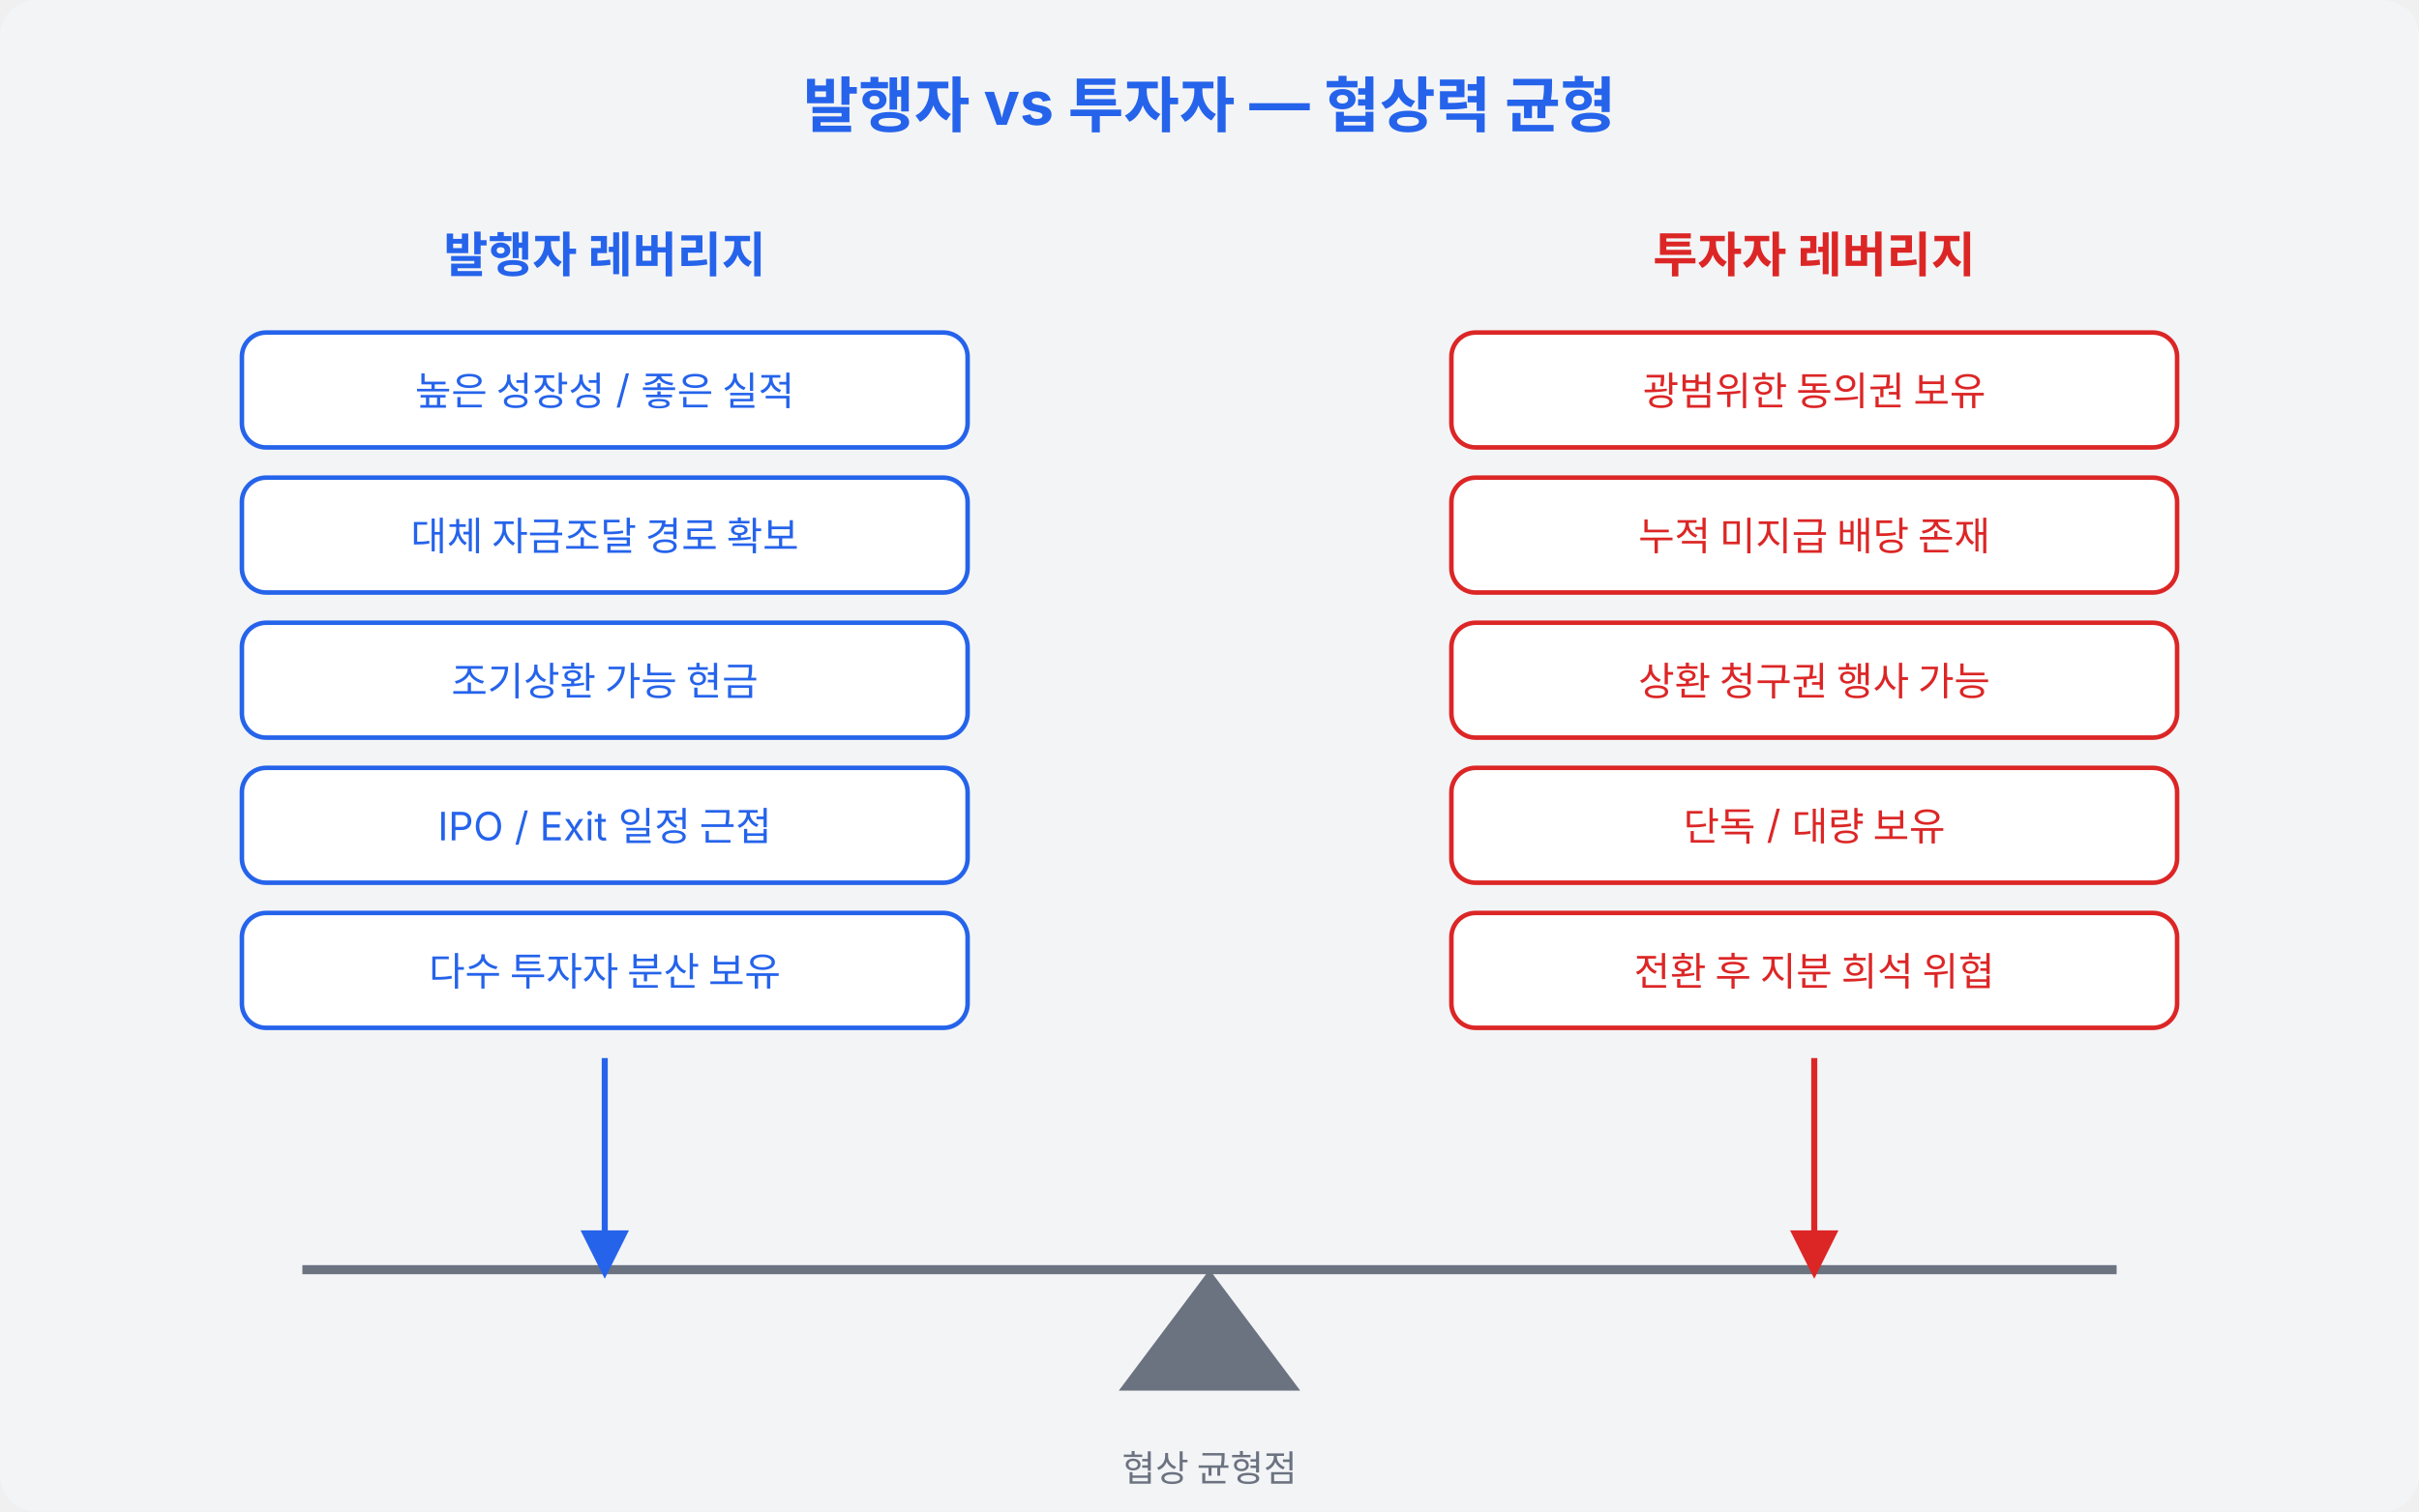
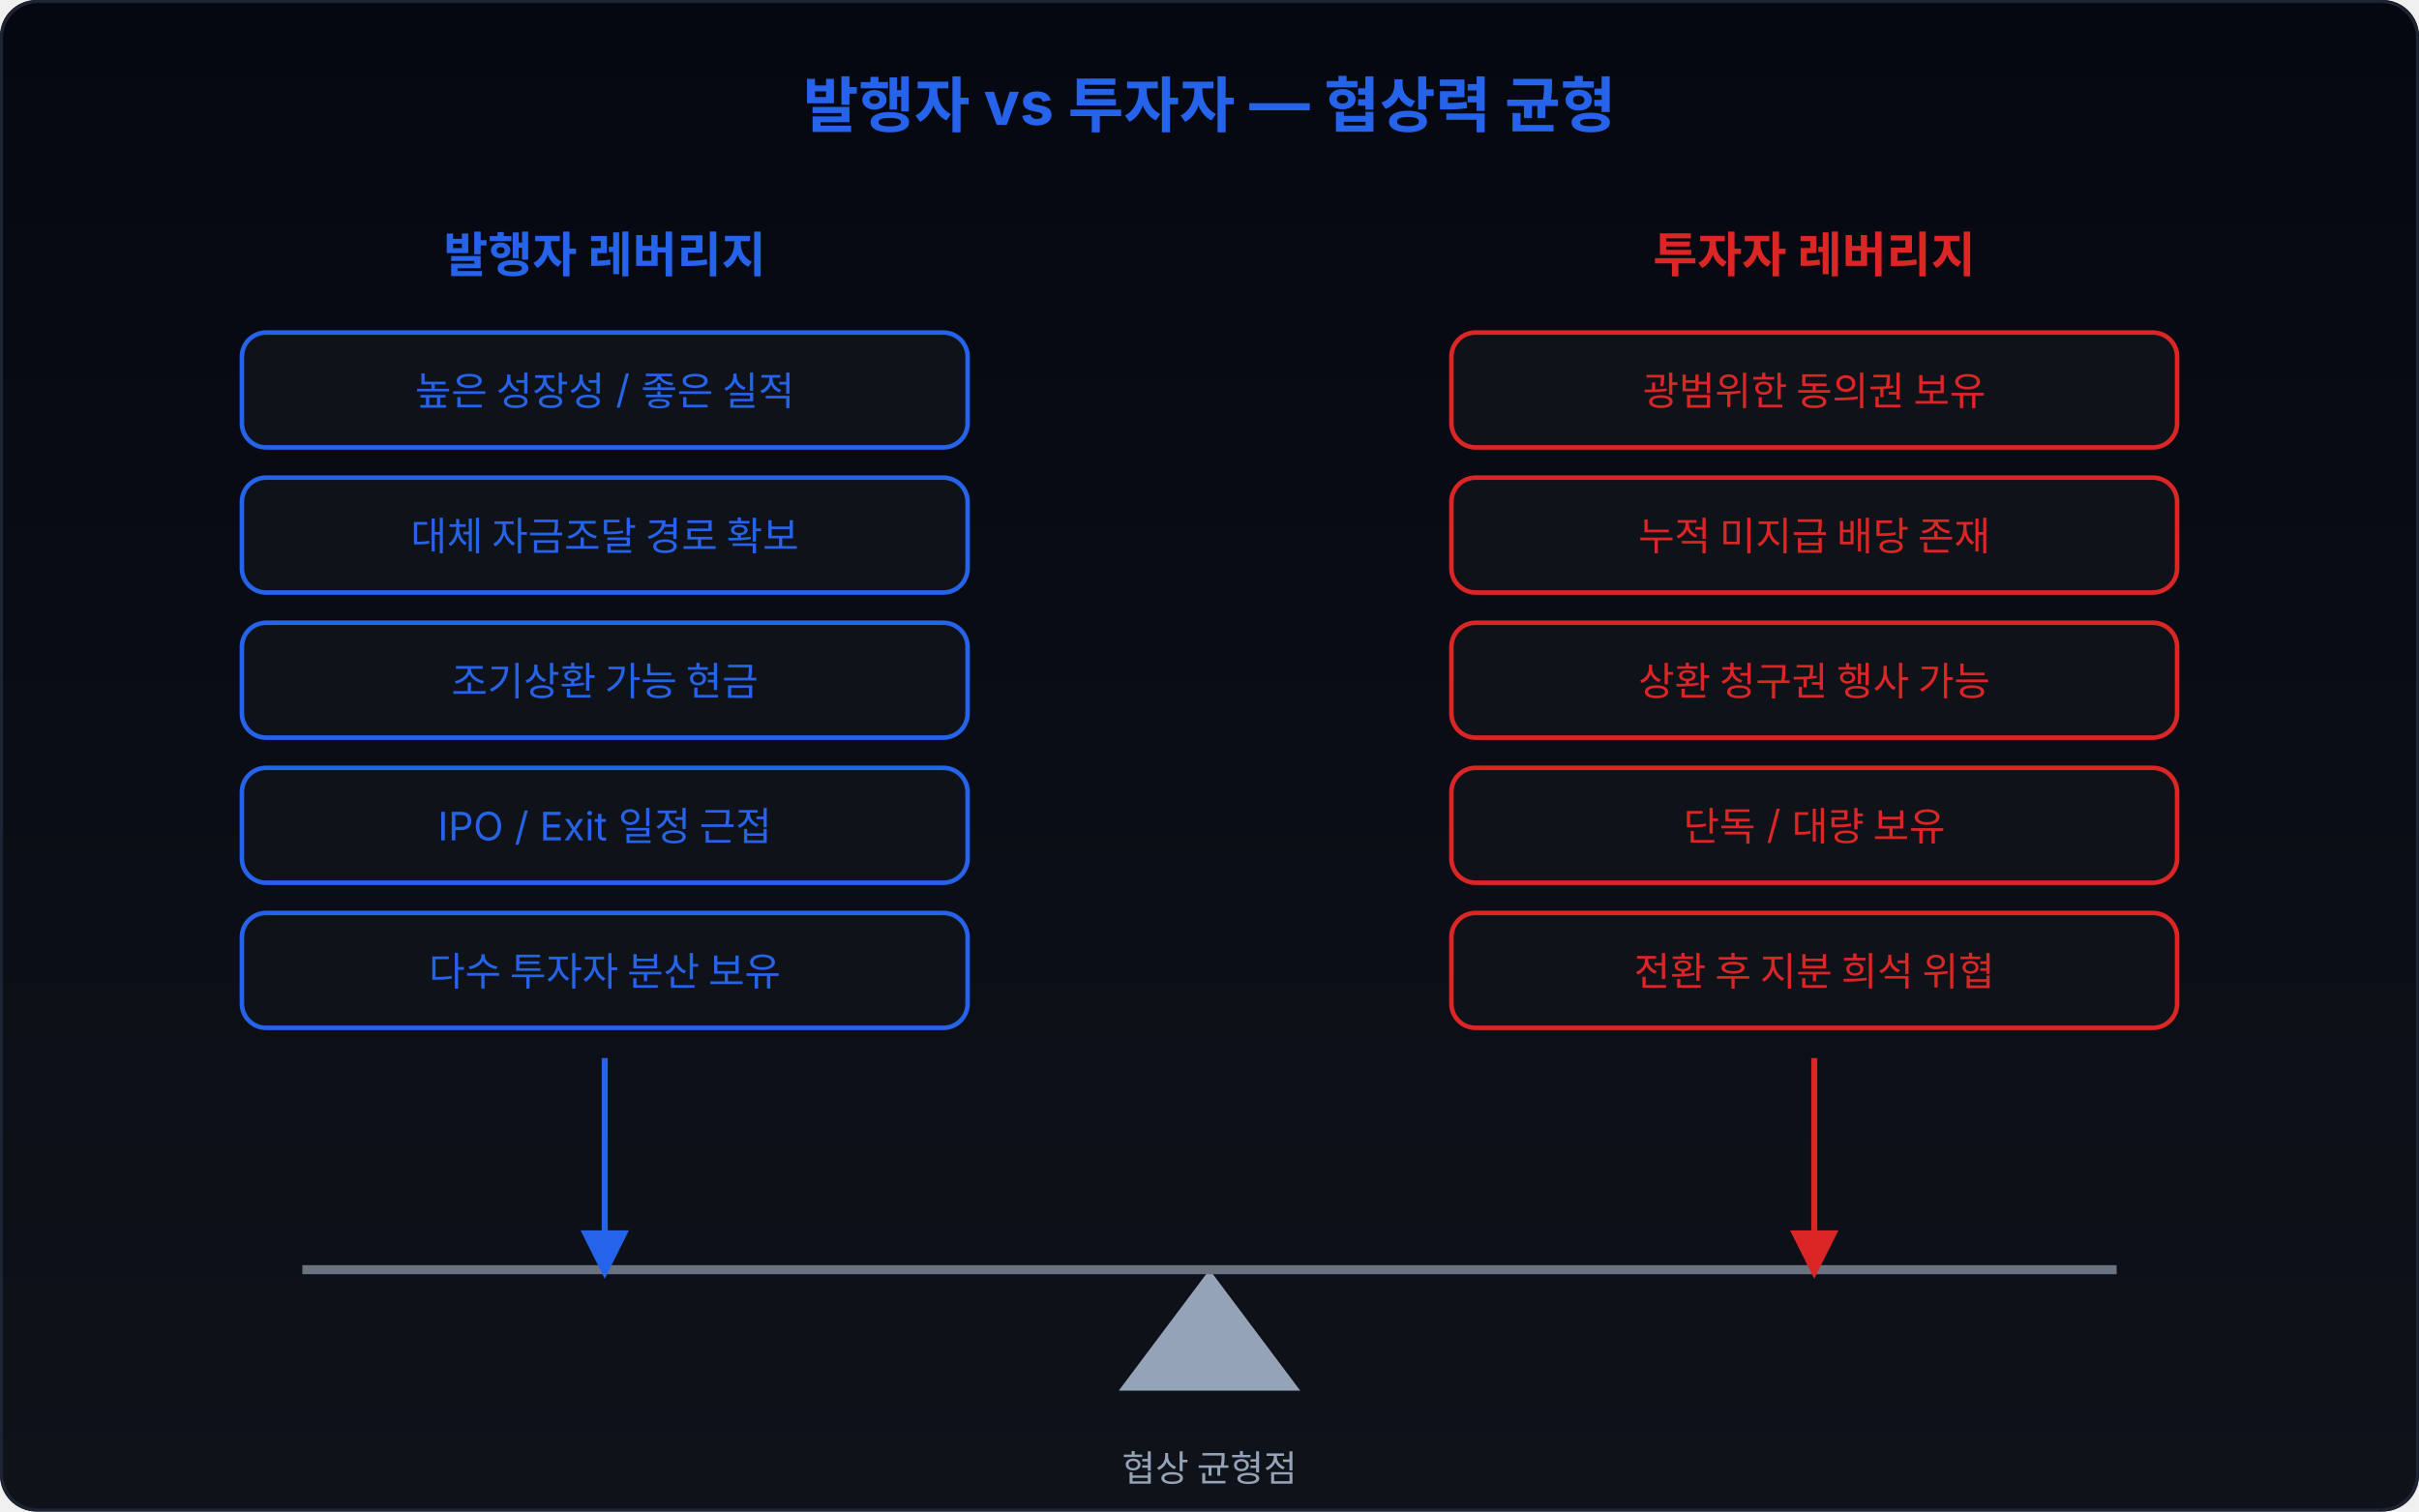
<svg xmlns="http://www.w3.org/2000/svg" viewBox="0 0 800 500" font-family="Pretendard, -apple-system, sans-serif">
-   <rect width="800" height="500" fill="#f3f4f6" rx="12" />
+   <defs>
+     <linearGradient id="bgDark" x1="0" y1="0" x2="0" y2="1">
+       <stop offset="0%" stop-color="#050811" />
+       <stop offset="100%" stop-color="#0f1219" />
+     </linearGradient>
+   </defs>
+   <rect width="800" height="500" fill="url(#bgDark)" rx="12" />
+   <rect x="0.5" y="0.5" width="799" height="499" rx="12" stroke="#1e2433" stroke-width="1" fill="none" />
  <text x="400" y="42" text-anchor="middle" font-size="20" font-weight="700" fill="#2563eb">발행자 vs 투자자 — 협상력 균형</text>
-   <polygon points="400,420 370,460 430,460" fill="#6b7280" />
+   <polygon points="400,420 370,460 430,460" fill="#94a3b8" />
  <line x1="100" y1="420" x2="700" y2="420" stroke="#6b7280" stroke-width="3" />
-   <text x="400" y="490" text-anchor="middle" font-size="12" fill="#6b7280">협상 균형점</text>
+   <text x="400" y="490" text-anchor="middle" font-size="12" fill="#94a3b8">협상 균형점</text>
  <text x="200" y="90" text-anchor="middle" font-size="16" font-weight="600" fill="#2563eb">발행자 레버리지</text>
-   <rect x="80" y="110" width="240" height="38" rx="8" fill="white" stroke="#2563eb" stroke-width="1.5" />
+   <rect x="80" y="110" width="240" height="38" rx="8" fill="#0f1219" stroke="#2563eb" stroke-width="1.5" />
  <text x="200" y="134" text-anchor="middle" font-size="13" fill="#2563eb">높은 성장성 / 좋은 실적</text>
-   <rect x="80" y="158" width="240" height="38" rx="8" fill="white" stroke="#2563eb" stroke-width="1.5" />
+   <rect x="80" y="158" width="240" height="38" rx="8" fill="#0f1219" stroke="#2563eb" stroke-width="1.5" />
  <text x="200" y="182" text-anchor="middle" font-size="13" fill="#2563eb">대체 자금조달 경로 확보</text>
-   <rect x="80" y="206" width="240" height="38" rx="8" fill="white" stroke="#2563eb" stroke-width="1.5" />
+   <rect x="80" y="206" width="240" height="38" rx="8" fill="#0f1219" stroke="#2563eb" stroke-width="1.5" />
  <text x="200" y="230" text-anchor="middle" font-size="13" fill="#2563eb">조기상환 가능 현금</text>
-   <rect x="80" y="254" width="240" height="38" rx="8" fill="white" stroke="#2563eb" stroke-width="1.5" />
+   <rect x="80" y="254" width="240" height="38" rx="8" fill="#0f1219" stroke="#2563eb" stroke-width="1.5" />
  <text x="200" y="278" text-anchor="middle" font-size="13" fill="#2563eb">IPO / Exit 일정 근접</text>
-   <rect x="80" y="302" width="240" height="38" rx="8" fill="white" stroke="#2563eb" stroke-width="1.5" />
+   <rect x="80" y="302" width="240" height="38" rx="8" fill="#0f1219" stroke="#2563eb" stroke-width="1.5" />
  <text x="200" y="326" text-anchor="middle" font-size="13" fill="#2563eb">다수 투자자 분산 보유</text>
  <line x1="200" y1="350" x2="200" y2="415" stroke="#2563eb" stroke-width="2" marker-end="url(#arrowBlue)" />
  <text x="600" y="90" text-anchor="middle" font-size="16" font-weight="600" fill="#dc2626">투자자 레버리지</text>
-   <rect x="480" y="110" width="240" height="38" rx="8" fill="white" stroke="#dc2626" stroke-width="1.5" />
+   <rect x="480" y="110" width="240" height="38" rx="8" fill="#0f1219" stroke="#dc2626" stroke-width="1.5" />
  <text x="600" y="134" text-anchor="middle" font-size="13" fill="#dc2626">광범위한 동의권 보유</text>
-   <rect x="480" y="158" width="240" height="38" rx="8" fill="white" stroke="#dc2626" stroke-width="1.5" />
+   <rect x="480" y="158" width="240" height="38" rx="8" fill="#0f1219" stroke="#dc2626" stroke-width="1.5" />
  <text x="600" y="182" text-anchor="middle" font-size="13" fill="#dc2626">누적 미지급 배당 존재</text>
-   <rect x="480" y="206" width="240" height="38" rx="8" fill="white" stroke="#dc2626" stroke-width="1.5" />
+   <rect x="480" y="206" width="240" height="38" rx="8" fill="#0f1219" stroke="#dc2626" stroke-width="1.5" />
  <text x="600" y="230" text-anchor="middle" font-size="13" fill="#dc2626">상환 청구권 행사 가능</text>
-   <rect x="480" y="254" width="240" height="38" rx="8" fill="white" stroke="#dc2626" stroke-width="1.5" />
+   <rect x="480" y="254" width="240" height="38" rx="8" fill="#0f1219" stroke="#dc2626" stroke-width="1.5" />
  <text x="600" y="278" text-anchor="middle" font-size="13" fill="#dc2626">단독 / 대량 보유</text>
-   <rect x="480" y="302" width="240" height="38" rx="8" fill="white" stroke="#dc2626" stroke-width="1.5" />
+   <rect x="480" y="302" width="240" height="38" rx="8" fill="#0f1219" stroke="#dc2626" stroke-width="1.5" />
  <text x="600" y="326" text-anchor="middle" font-size="13" fill="#dc2626">전환 후 지분 희석 위협</text>
  <line x1="600" y1="350" x2="600" y2="415" stroke="#dc2626" stroke-width="2" marker-end="url(#arrowRed)" />
  <defs>
    <marker id="arrowBlue" markerWidth="8" markerHeight="8" refX="4" refY="4" orient="auto">
      <path d="M0,0 L8,4 L0,8 Z" fill="#2563eb" />
    </marker>
    <marker id="arrowRed" markerWidth="8" markerHeight="8" refX="4" refY="4" orient="auto">
      <path d="M0,0 L8,4 L0,8 Z" fill="#dc2626" />
    </marker>
  </defs>
</svg>
